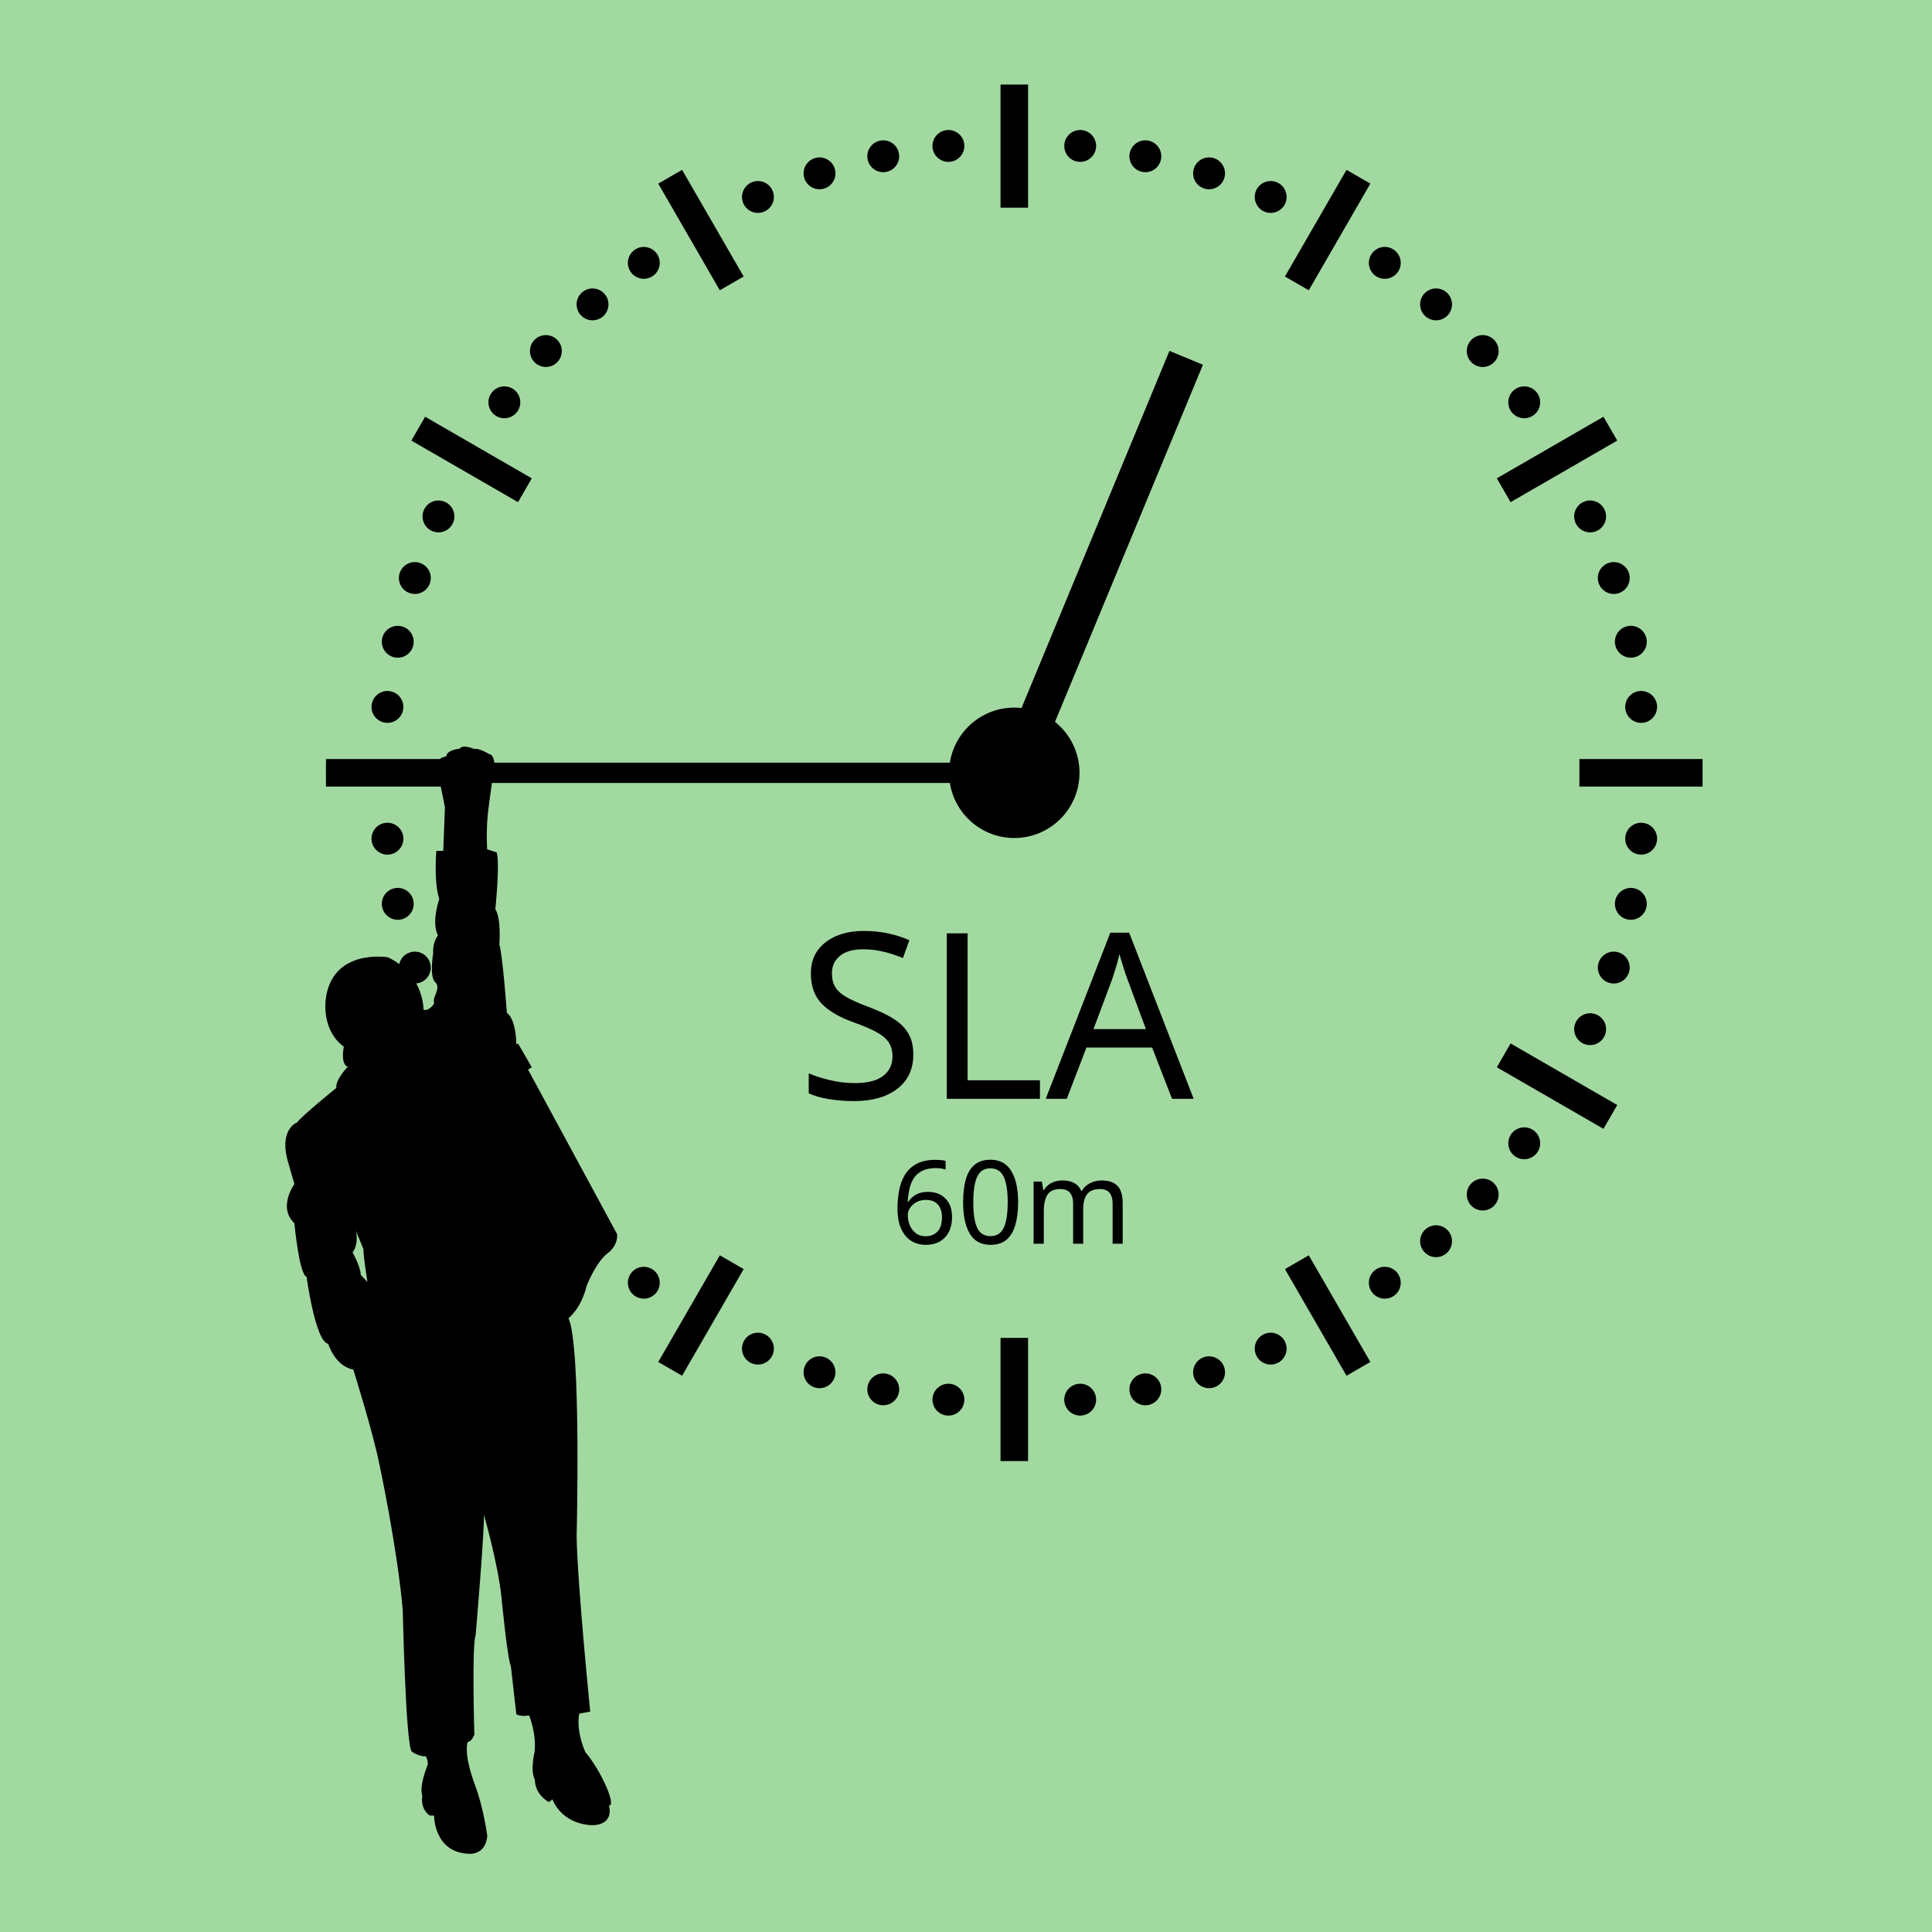
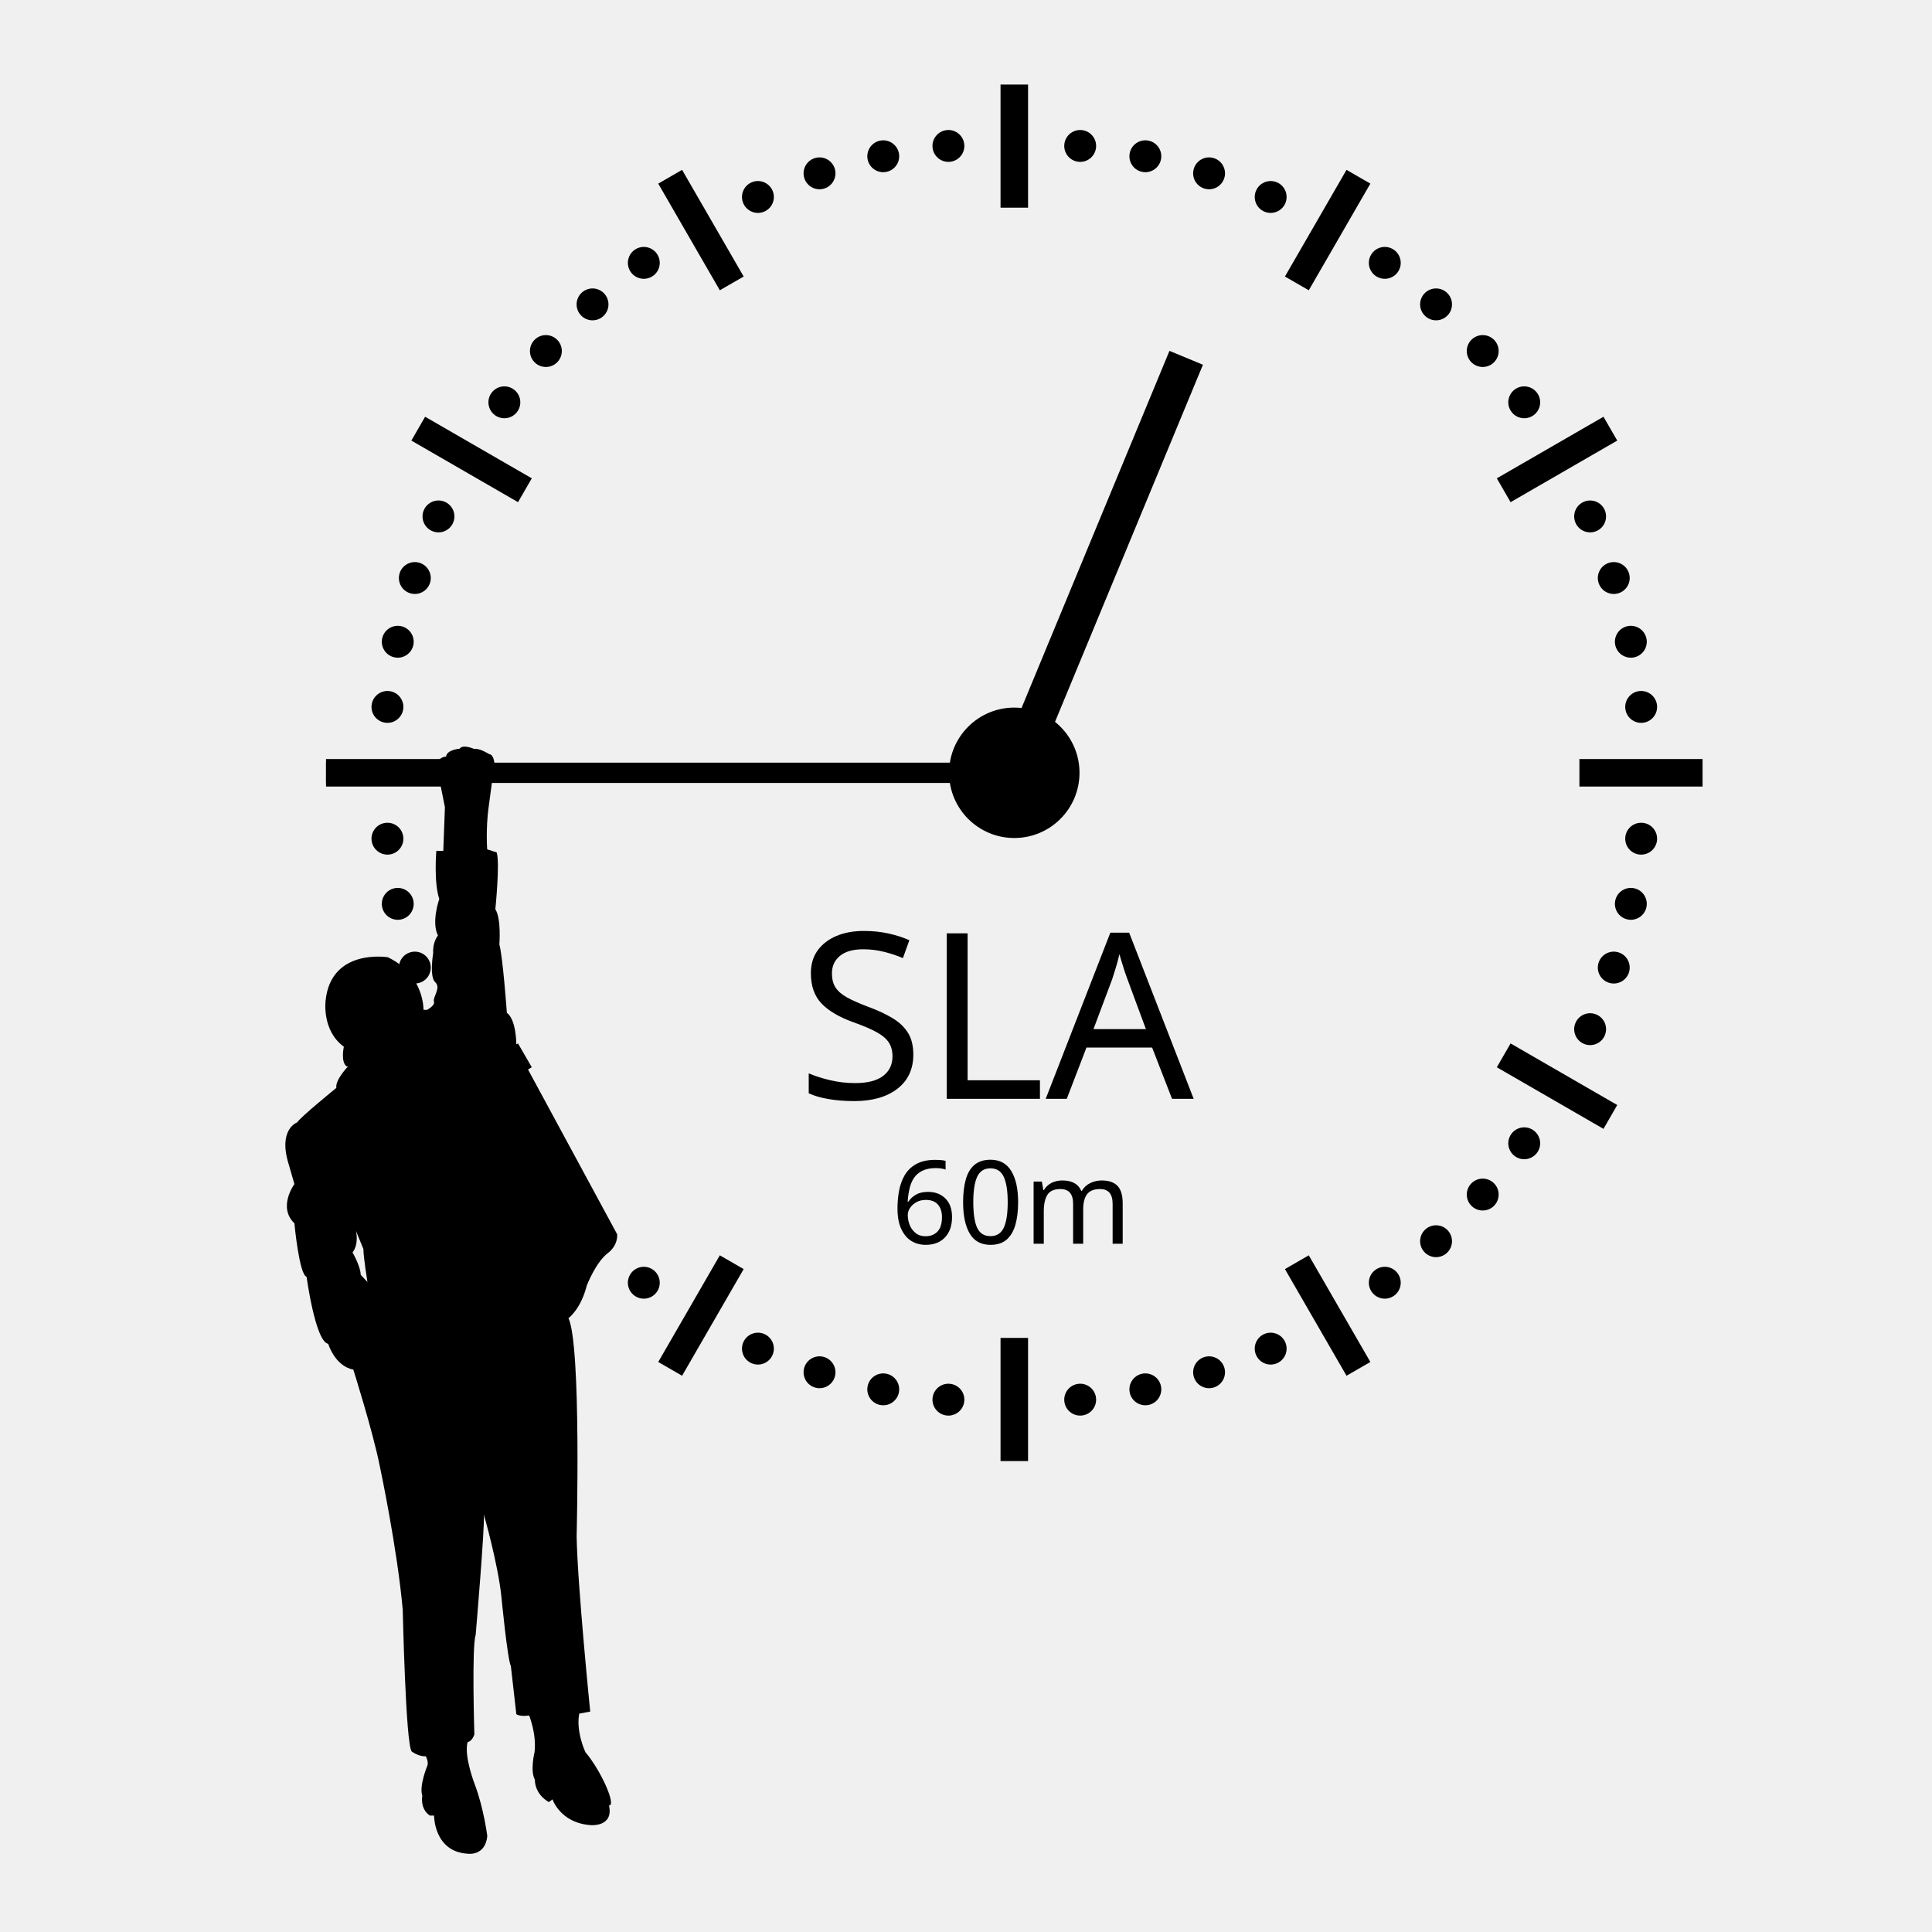
<svg xmlns="http://www.w3.org/2000/svg" xmlns:xlink="http://www.w3.org/1999/xlink" width="400" height="400" viewBox="0 0 400 400">
  <defs>
    <circle cx="0" cy="87" r="2.2" fill="black" id="minMarker" />
    <line x1="0" y1="95" x2="0" y2="78" stroke-width="3.8" stroke="black" id="hourMarker" />
    <g id="clock" transform="scale(1,1)">
      <g id="markerSet">
        <use xlink:href="#hourMarker" />
        <use xlink:href="#minMarker" transform="rotate( 6)" />
        <use xlink:href="#minMarker" transform="rotate(12)" />
        <use xlink:href="#minMarker" transform="rotate(18)" />
        <use xlink:href="#minMarker" transform="rotate(24)" />
      </g>
      <use xlink:href="#markerSet" transform="rotate( 30)" />
      <use xlink:href="#markerSet" transform="rotate( 60)" />
      <use xlink:href="#markerSet" transform="rotate( 90)" />
      <use xlink:href="#markerSet" transform="rotate(120)" />
      <use xlink:href="#markerSet" transform="rotate(150)" />
      <use xlink:href="#markerSet" transform="rotate(180)" />
      <use xlink:href="#markerSet" transform="rotate(210)" />
      <use xlink:href="#markerSet" transform="rotate(240)" />
      <use xlink:href="#markerSet" transform="rotate(270)" />
      <use xlink:href="#markerSet" transform="rotate(300)" />
      <use xlink:href="#markerSet" transform="rotate(330)" />
      <line x1="0" y1="-95" x2="0" y2="0" stroke-width="2.8" stroke="black" transform="rotate(270)" />
      <line x1="0" y1="-62" x2="0" y2="0" stroke-width="5" stroke="black" transform="rotate(22.5)" />
      <circle cx="0" cy="0" r="9" fill="black" />
    </g>
    <g id="man" transform="scale(0.15)">
      <path fill="#000000" stroke="" stroke-width="2" stroke-linecap="round" stroke-linejoin="round" stroke-miterlimit="10" d="  M738.7,927.9c0,0-8.9-18.7-5.7-35.5l10.1-1.9c0,0-11.8-117.1-12.5-161.4c0,0,4.4-175.1-7.5-200.6c0,0,11.3-8.1,16.8-29.9  c0,0,8.1-21.2,19.3-29.9c0,0,9.3-6.2,8.7-17.4l-81.6-150.8c0,0-8.7-22.4-11.2-24.3c0,0,0-22.4-8.7-28.7c0,0-3.7-51.7-6.9-62.9  c0,0,1.9-23.7-3.7-32.4c0,0,4.4-43,1.2-52.3l-8.7-2.8c0,0-1.4-19.1,1.3-38.6 L655,18.3 c-0.6-5.4-2-8.5-5-8.9  c0,0-9.2-5.8-13.5-4.6c0,0-10.5-4.8-13.6-0.3c0,0-11.8,0.9-12.4,7.2c0,0-6.1,0.1-9.1,6.6 l8,40.1 l-1.5,40.1h-6.4  c0,0-2.5,28.5,2.7,44.3c0,0-7.5,21.2-1.2,33.6c0,0-5,5.6-4.4,16.2c0,0-3.7,21.8,1.9,26.8c5.6,5-2.5,13.9-1.2,17.7s-6.4,7.7-6.4,7.7  h-3.2c0,0,0.9-32.2-32.8-48.4c0,0-52.3-8.7-57.3,39.9c0,0-3.7,27.5,16.8,42.4c0,0-3.1,13.8,2.5,18.1h1.4c0,0-12,12.3-10.8,19.8  c0,0-33,26.8-36.1,31.8c0,0-18.1,6.2-7.5,39.3l5,17.4c0,0-15.6,21.2,0,36.1c0,0,4.4,47.4,11.2,49.2c0,0,8.1,59.8,19.9,61.7  c0,0,6.2,20.6,23.1,23.7c0,0,18.1,57.3,24.3,88.5c0,0,16.2,76,21.2,132.7c0,0,2.7,123.4,8.2,130.2c0,0,6.7,5,13,4.4  c0,0,3.1,5.6,1.2,9.3c0,0-7.5,18.3-4.4,27c0,0-2.5,11.8,6.9,18.3h3.9c0,0-0.2,33.3,31,35.1c0,0,16.1,2.5,18-16.2  c0,0-3.1-24.9-11.2-46.7c0,0-10.6-26.8-6.9-39.9c0,0,3.7,0,6.2-6.9c0,0-2.5-81.6,1.2-91.6c0,0,8.7-102.2,7.5-110.9  c0,0,13.1,45.5,16.2,76c0,0,5.6,57.9,8.7,63.6l5,44.2c0,0,3.1,2.5,11.8,1.2c0,0,6.9,16.8,5,33.6c0,0-4.3,17.4,0.3,25.5  c0,0-0.9,12.5,12.8,20.6l3.4-2.5c0,0,7.2,21.8,35.2,23.7c0,0,21.2,1.9,16.8-18.1C767.4,977.2,753.1,944.8,738.7,927.9z M531.9,488.6  c0-7.5-7.5-20.6-7.5-20.6c6.2-8.1,3.1-19.9,3.1-19.9l6.9,16.8c0,7.5,3.7,30.3,3.7,30.3z" />
    </g>
  </defs>
-   <rect width="100%" height="100%" fill="#a2d9a1" />
+   <rect width="100%" height="100%" fill="#f0f0f0" />
  <g transform="translate(60,10)">
    <g transform="scale(1.5)">
      <use x="100" y="100" href="#clock" />
      <use x="-70" y="96" href="#man" />
      <text x="70.00" y="145.00" style="font-family:verdana;font-size:32">SLA</text>
      <text x="83.00" y="165.00" style="font-family:verdana;font-size:16">60m</text>
    </g>
  </g>
</svg>
